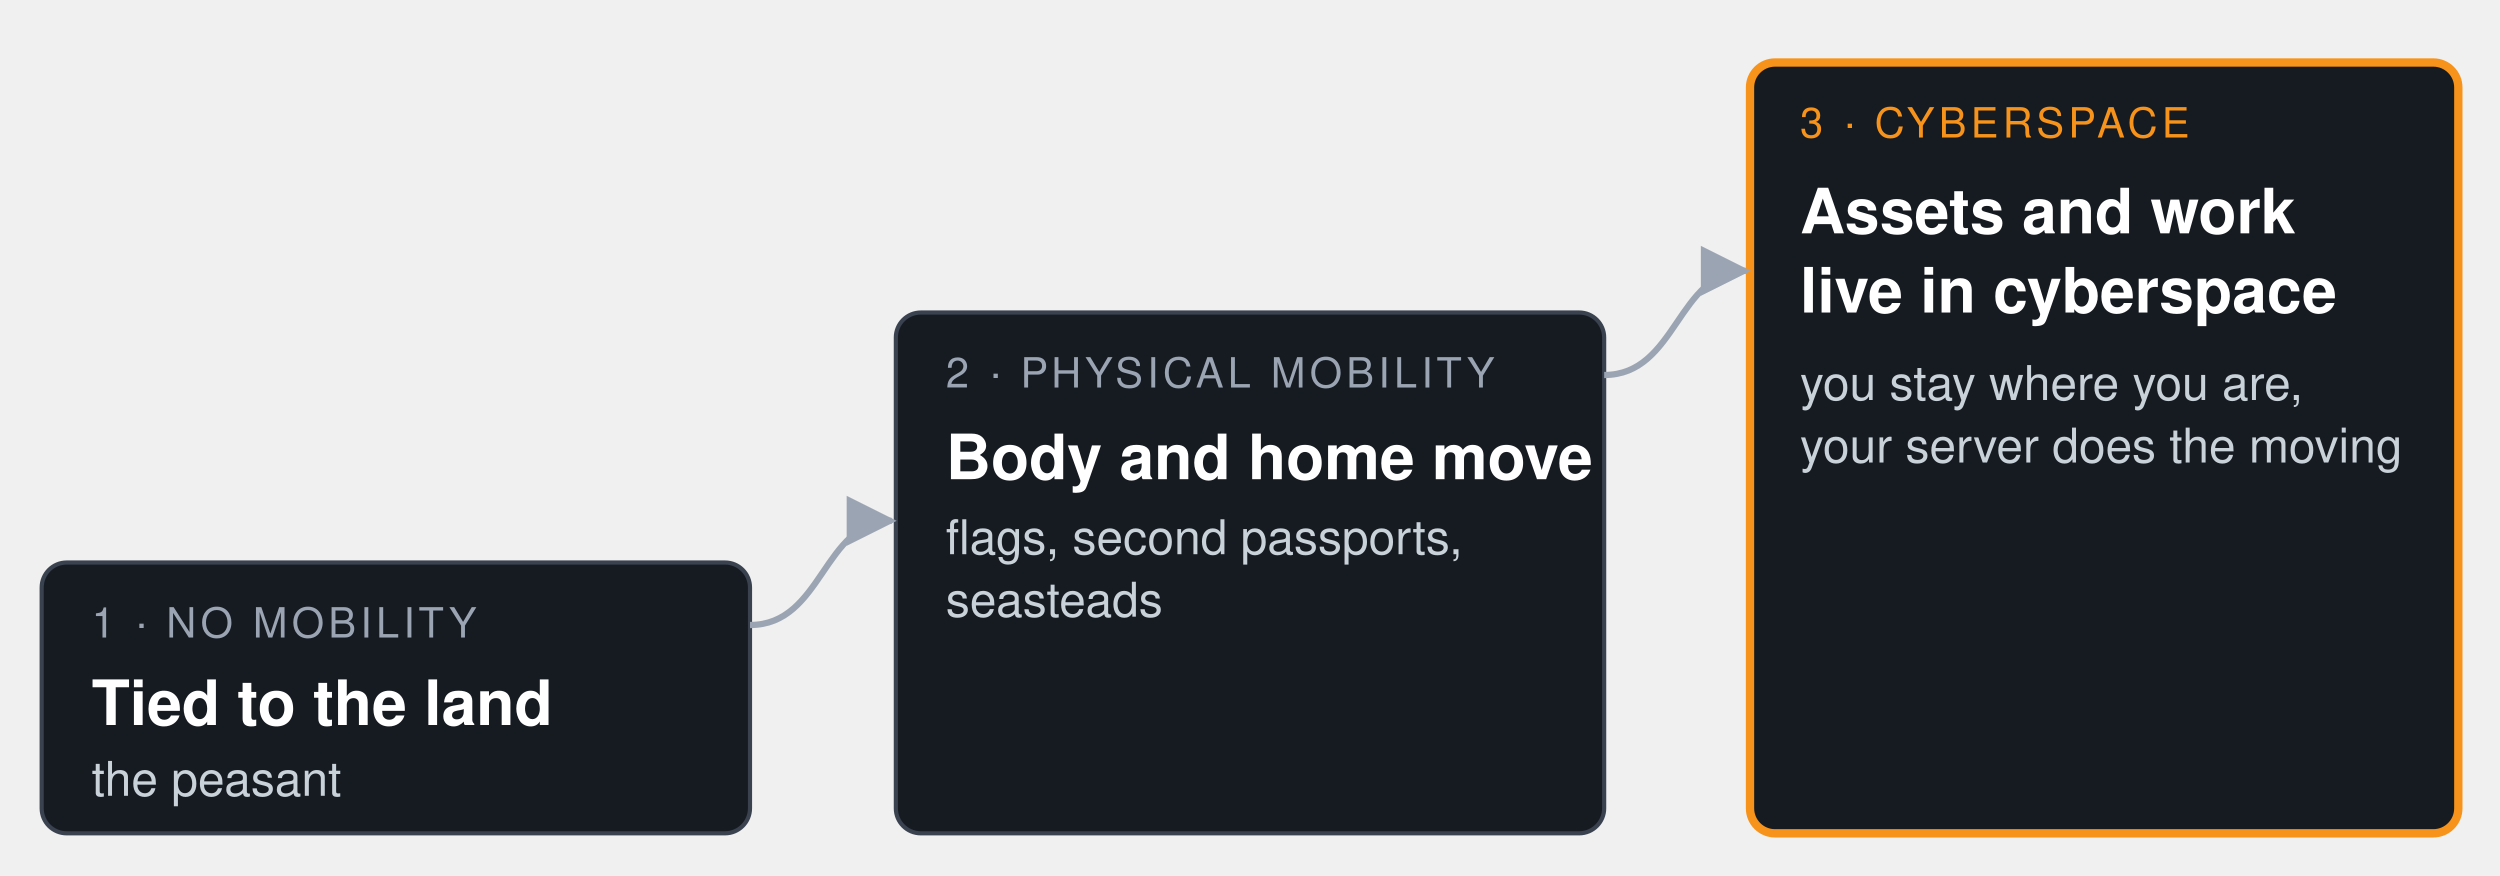
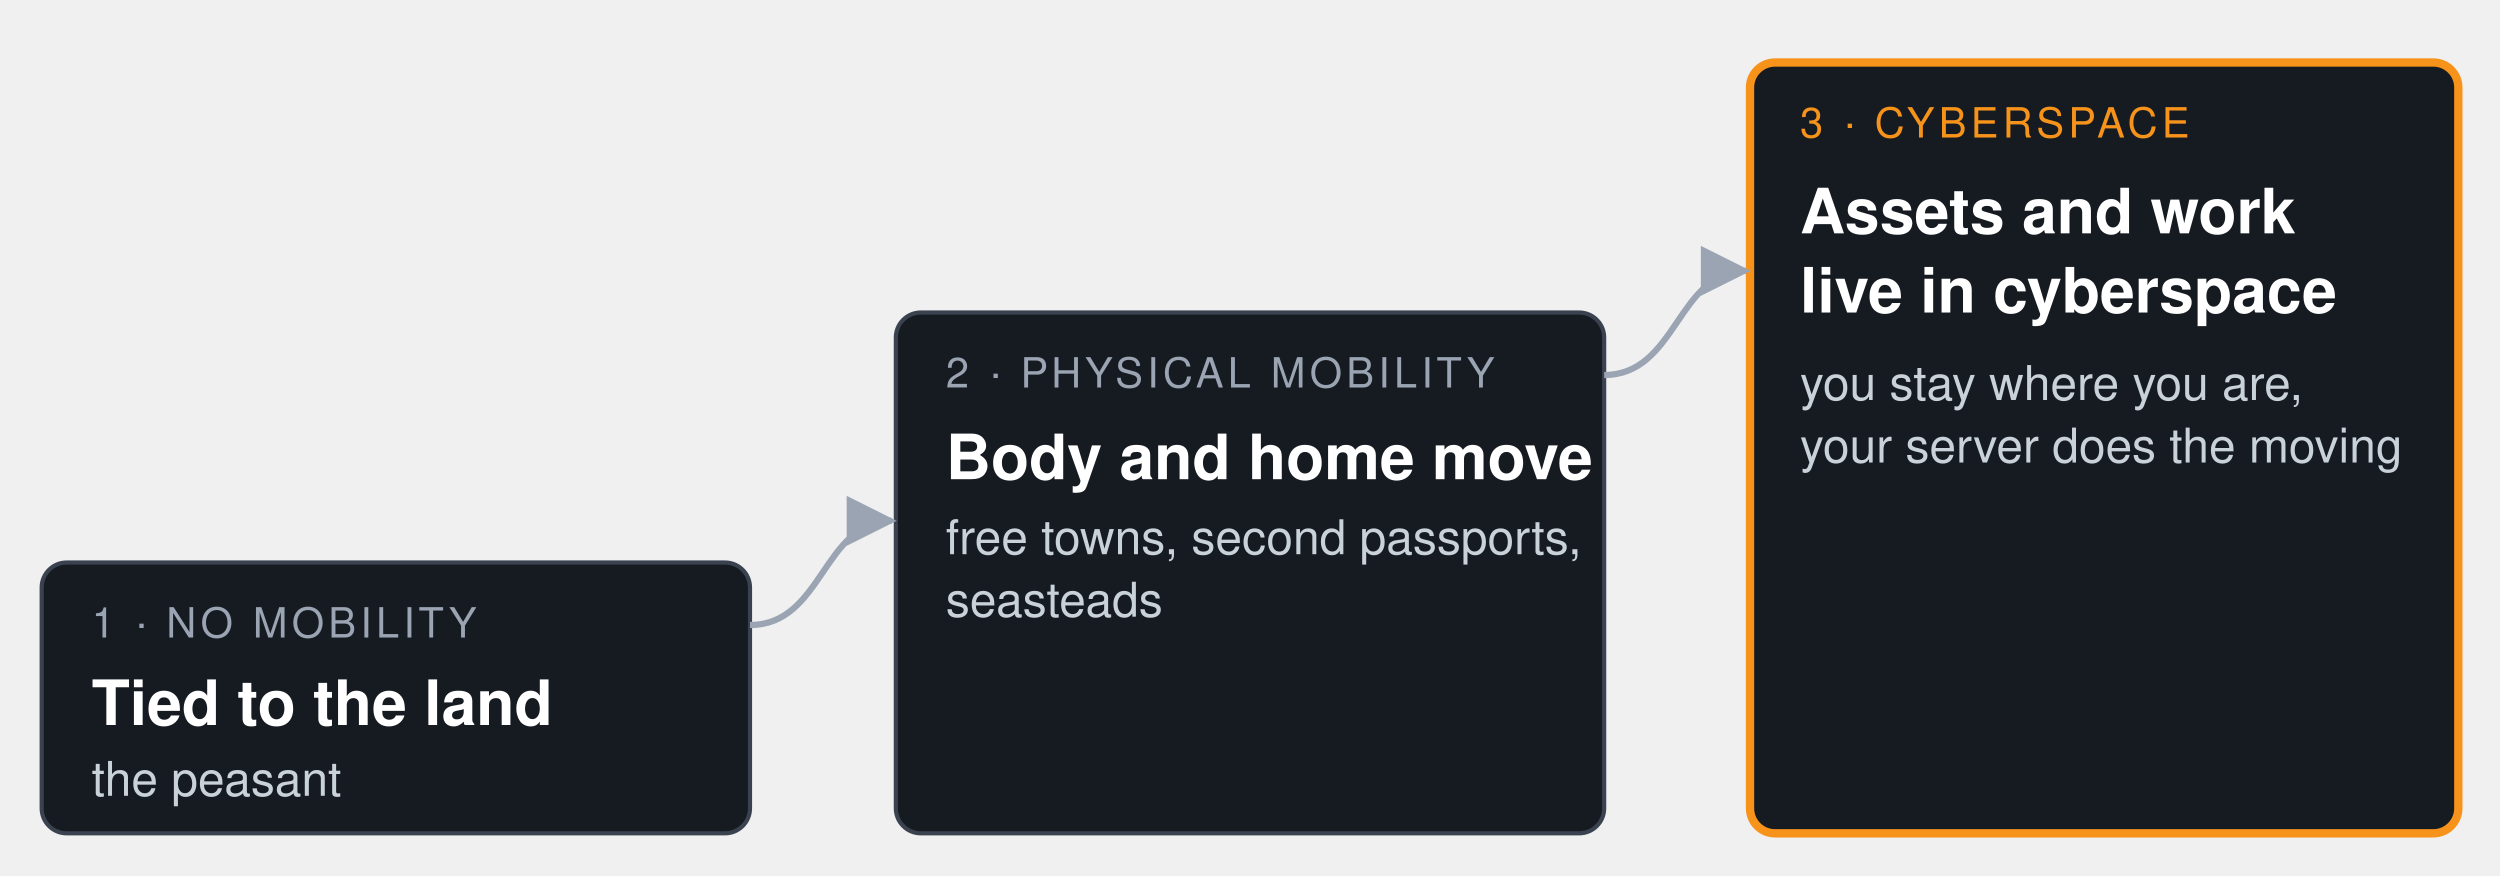
<svg xmlns="http://www.w3.org/2000/svg" viewBox="0 0 1200 420" font-family="Helvetica, Arial, sans-serif">
  <defs>
    <marker id="a" viewBox="0 0 10 10" refX="9" refY="5" markerWidth="8" markerHeight="8" orient="auto">
      <path d="M0 0 L10 5 L0 10 z" fill="#9aa4b2" />
    </marker>
  </defs>
  <g fill="#161b22" stroke="#3a4250" stroke-width="2">
    <rect x="20" y="270" width="340" height="130" rx="12" />
    <rect x="430" y="150" width="340" height="250" rx="12" />
    <rect x="840" y="30" width="340" height="370" rx="12" stroke="#f7931a" stroke-width="4" />
  </g>
  <g fill="#9aa4b2" font-size="20" letter-spacing="2">
    <text x="44" y="306">1 · NO MOBILITY</text>
    <text x="454" y="186">2 · PHYSICAL MOBILITY</text>
    <text x="864" y="66" fill="#f7931a">3 · CYBERSPACE</text>
  </g>
  <g fill="#ffffff" font-size="30" font-weight="bold">
    <text x="44" y="348">Tied to the land</text>
    <text x="454" y="230">Body and home move</text>
    <text x="864" y="112">Assets and work</text>
    <text x="864" y="150">live in cyberspace</text>
  </g>
  <g fill="#c9d1d9" font-size="23">
    <text x="44" y="382">the peasant</text>
-     <text x="454" y="266">flags, second passports,</text>
+     <text x="454" y="266">free towns, second passports,</text>
    <text x="454" y="296">seasteads</text>
    <text x="864" y="192">you stay where you are,</text>
    <text x="864" y="222">your server does the moving</text>
  </g>
  <g stroke="#9aa4b2" stroke-width="3" fill="none" marker-end="url(#a)">
    <path d="M360 300 C395 300 395 250 428 250" />
    <path d="M770 180 C805 180 805 130 838 130" />
  </g>
</svg>
